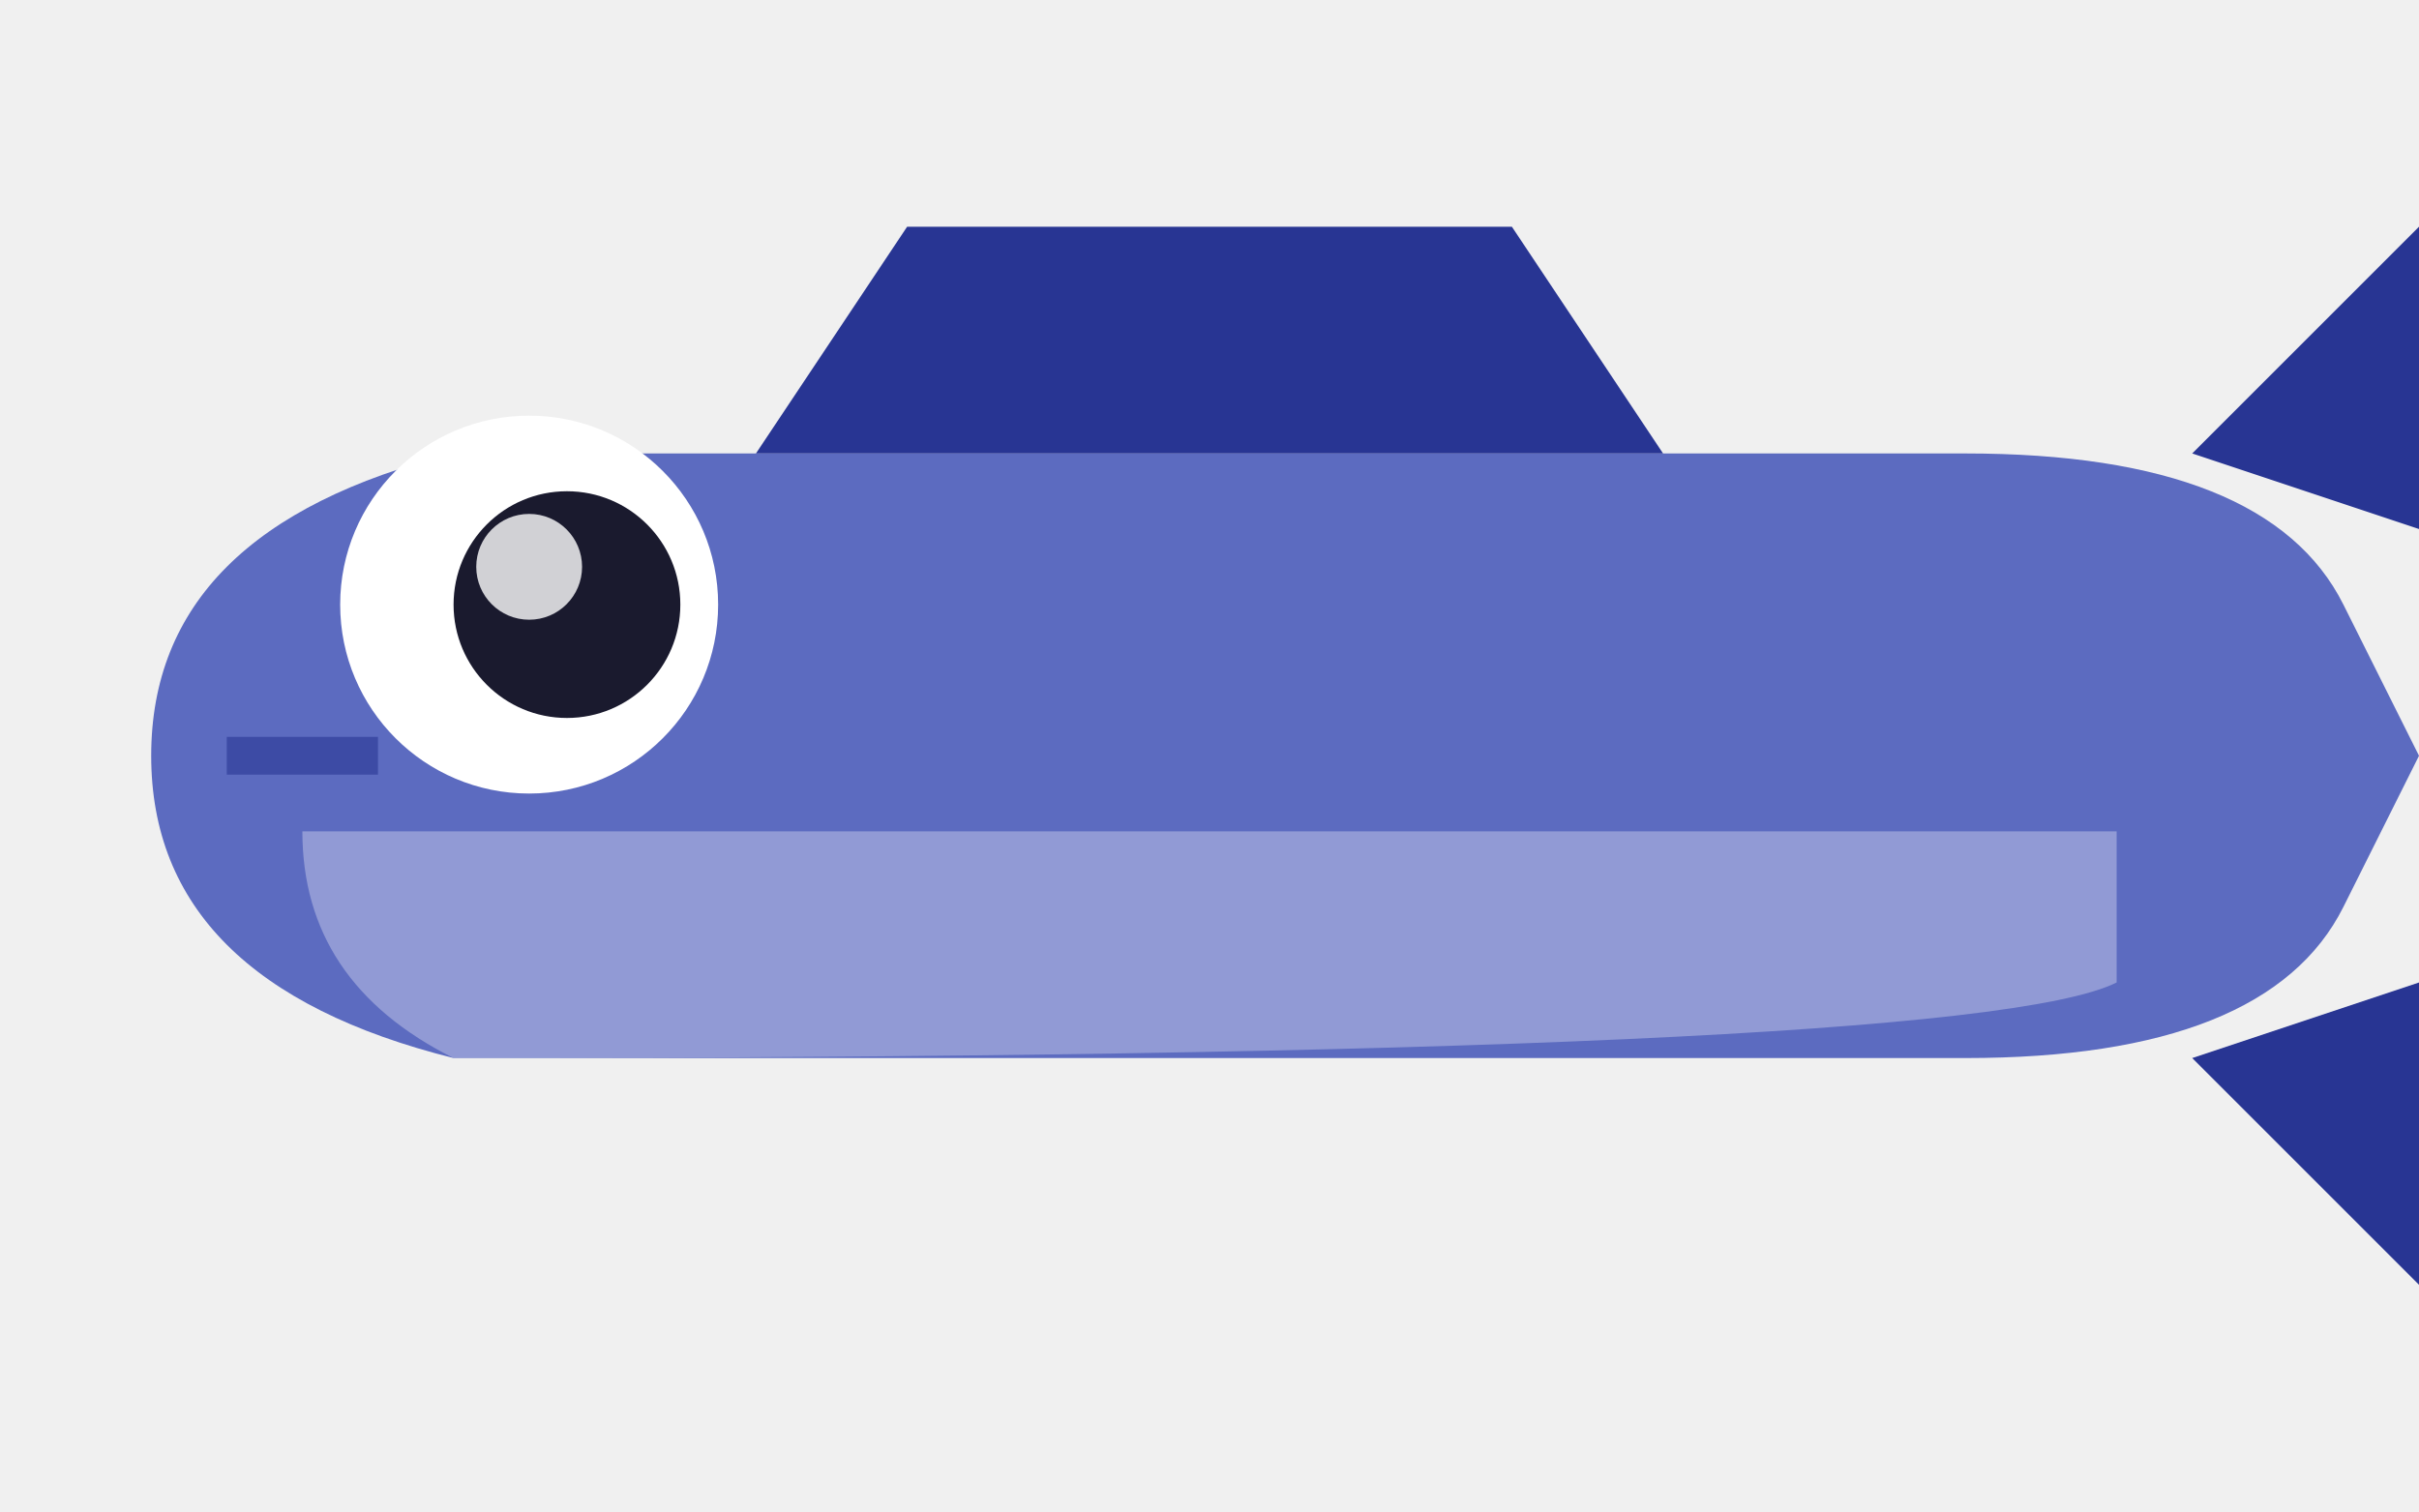
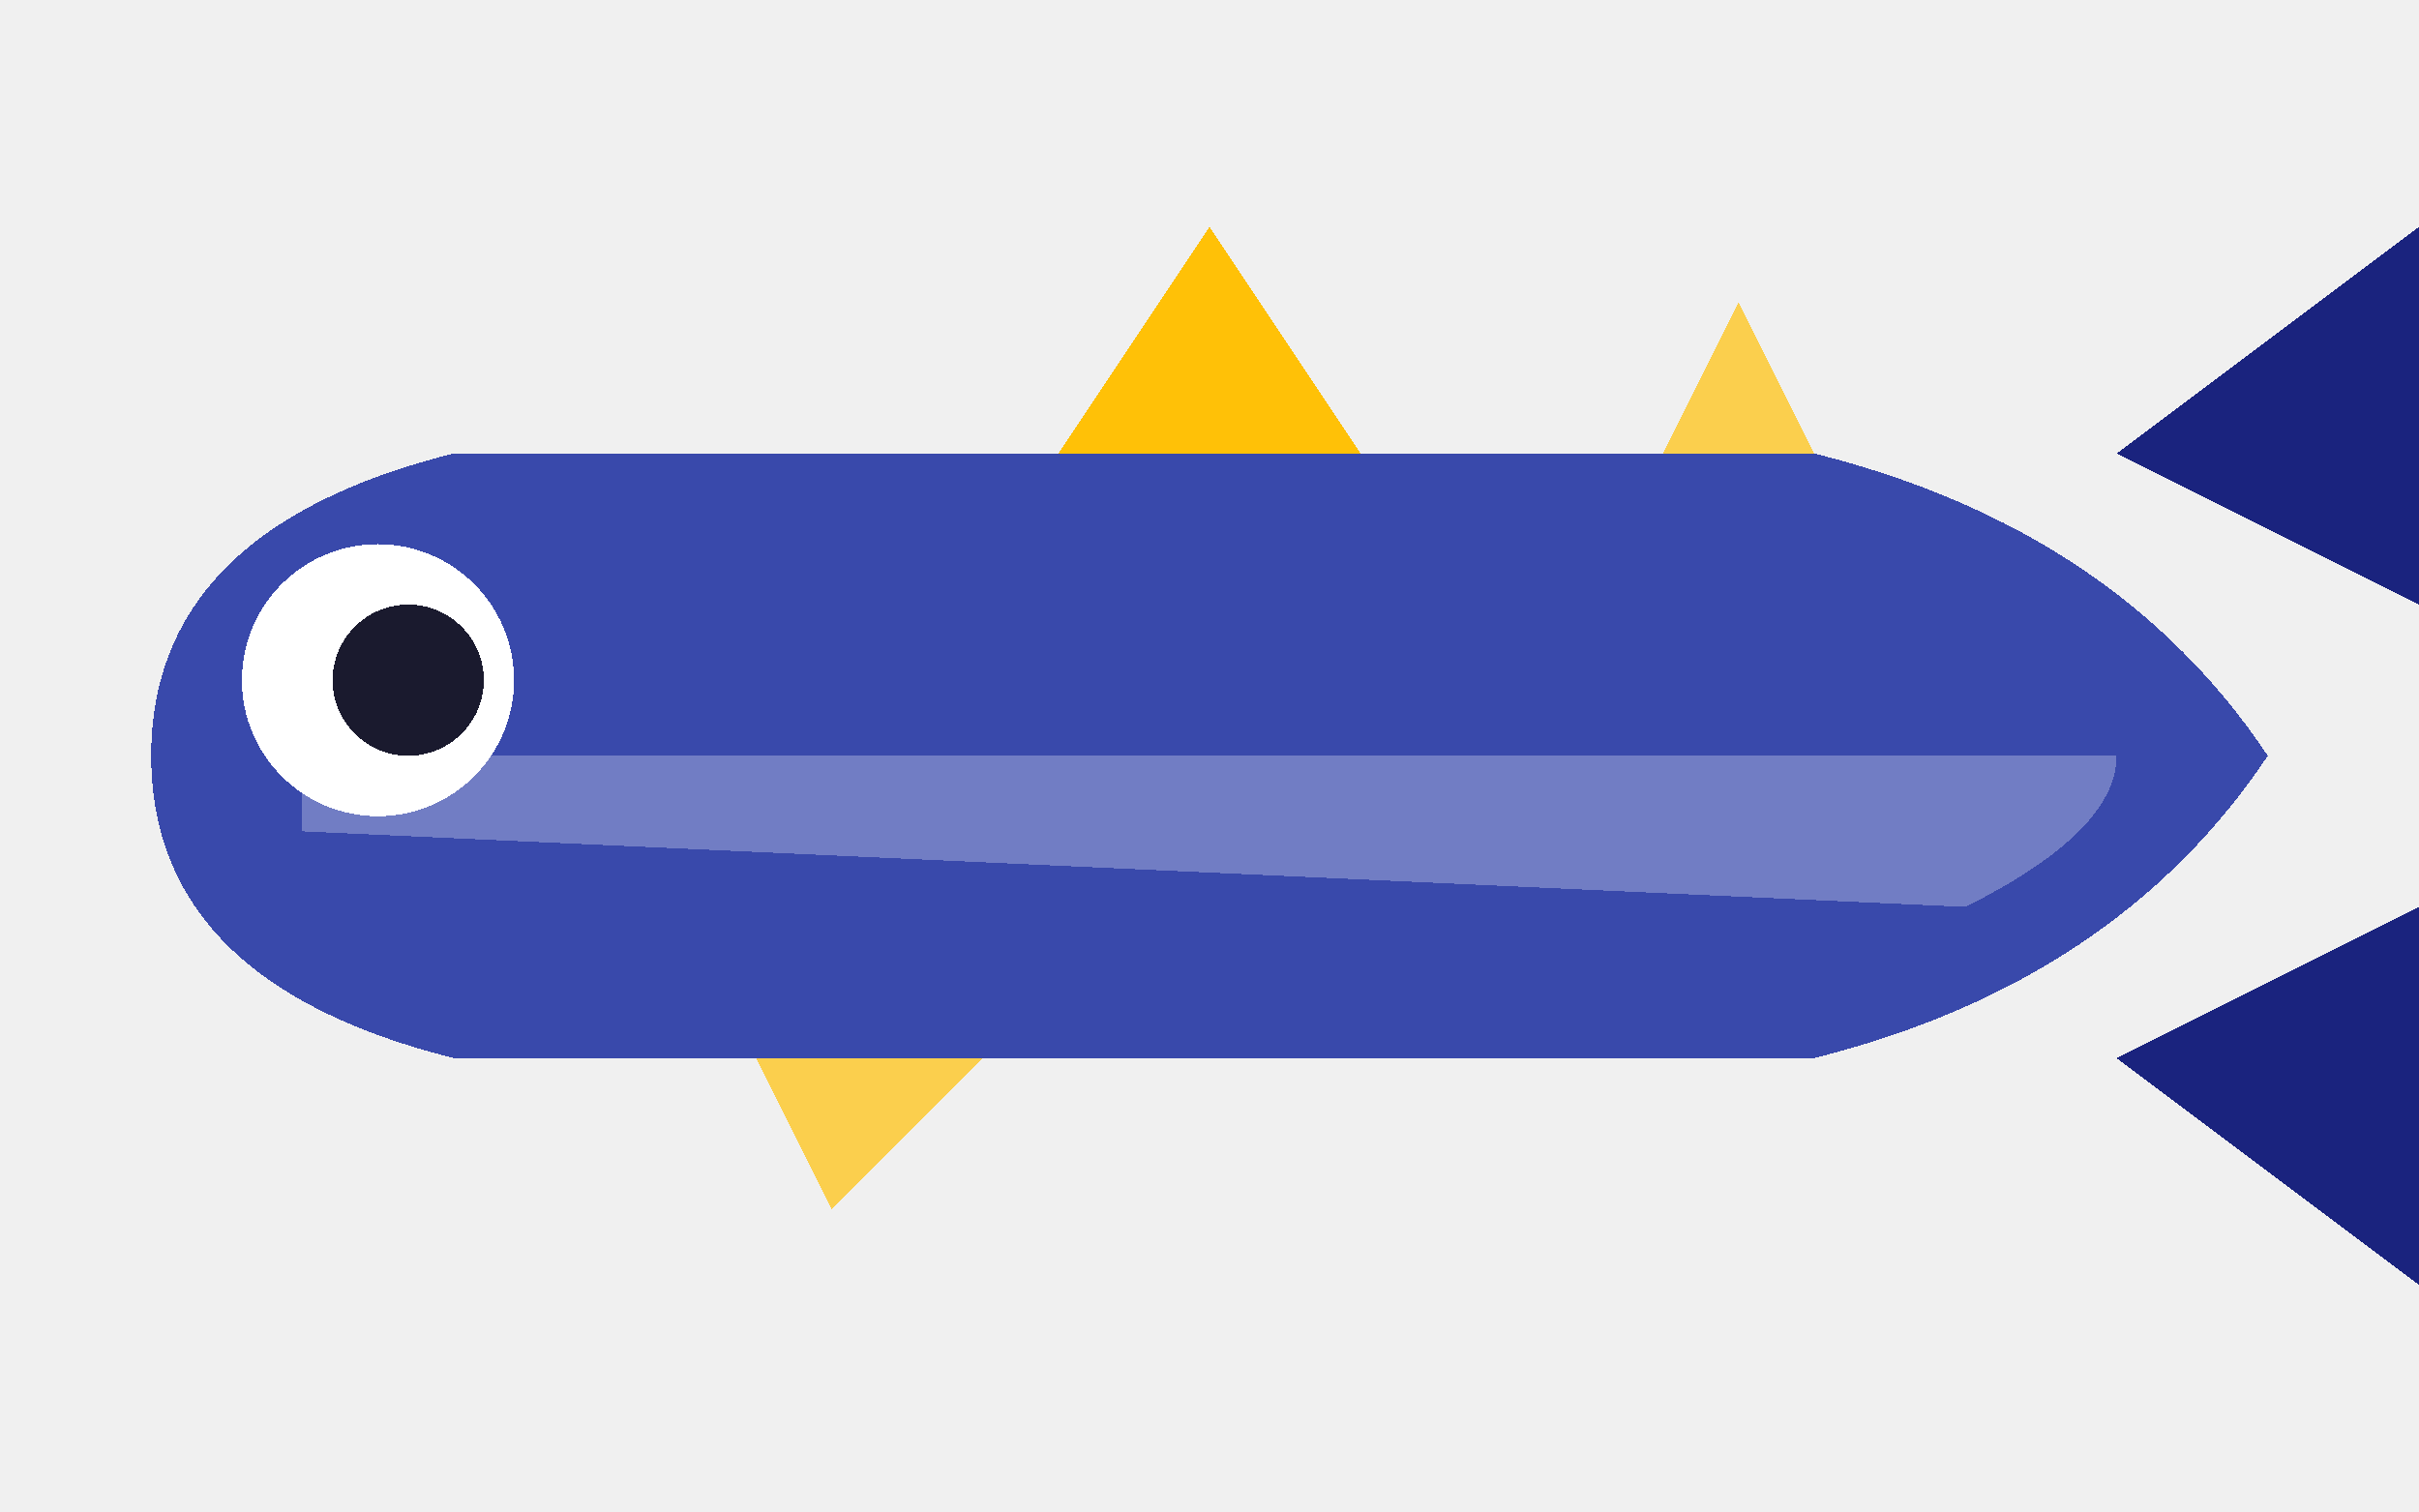
- <svg xmlns="http://www.w3.org/2000/svg" viewBox="0 0 32 20" width="64" height="40">
-   <path d="M2,10 Q2,7 6,6 L26,6 Q30,6 31,8 L32,10 L31,12 Q30,14 26,14 L6,14 Q2,13 2,10 Z" fill="#5C6BC0" />
-   <path d="M4,11 L28,11 L28,13 Q26,14 6,14 Q4,13 4,11 Z" fill="#C5CAE9" opacity="0.5" />
-   <path d="M29,6 L32,3 L32,7 Z" fill="#283593" />
-   <path d="M29,14 L32,17 L32,13 Z" fill="#283593" />
-   <path d="M10,6 L12,3 L20,3 L22,6 Z" fill="#283593" />
-   <circle cx="7" cy="8" r="2.5" fill="white" />
-   <circle cx="7.5" cy="8" r="1.5" fill="#1a1a2e" />
-   <circle cx="7" cy="7.5" r="0.7" fill="white" opacity="0.8" />
-   <line x1="3" y1="10" x2="5" y2="10" stroke="#283593" stroke-width="0.5" opacity="0.6" />
+ <svg xmlns="http://www.w3.org/2000/svg" viewBox="0 0 32 20" width="64" height="40" shape-rendering="crispEdges">
+   <path d="M2,10 Q2,7 6,6 L24,6 Q28,7 30,10 Q28,13 24,14 L6,14 Q2,13 2,10 Z" fill="#3949AB" />
+   <path d="M4,11 L26,12 Q28,11 28,10 L4,10 Z" fill="#C5CAE9" opacity="0.4" />
+   <path d="M28,6 L32,3 L32,8 Z" fill="#1A237E" />
+   <path d="M28,14 L32,17 L32,12 Z" fill="#1A237E" />
+   <path d="M14,6 L16,3 L18,6 Z" fill="#FFC107" />
+   <path d="M22,6 L23,4 L24,6 Z" fill="#FFC107" opacity="0.7" />
+   <path d="M10,14 L11,16 L13,14 Z" fill="#FFC107" opacity="0.7" />
+   <circle cx="5" cy="9" r="1.8" fill="white" />
+   <circle cx="5.4" cy="9" r="1" fill="#1a1a2e" />
</svg>
